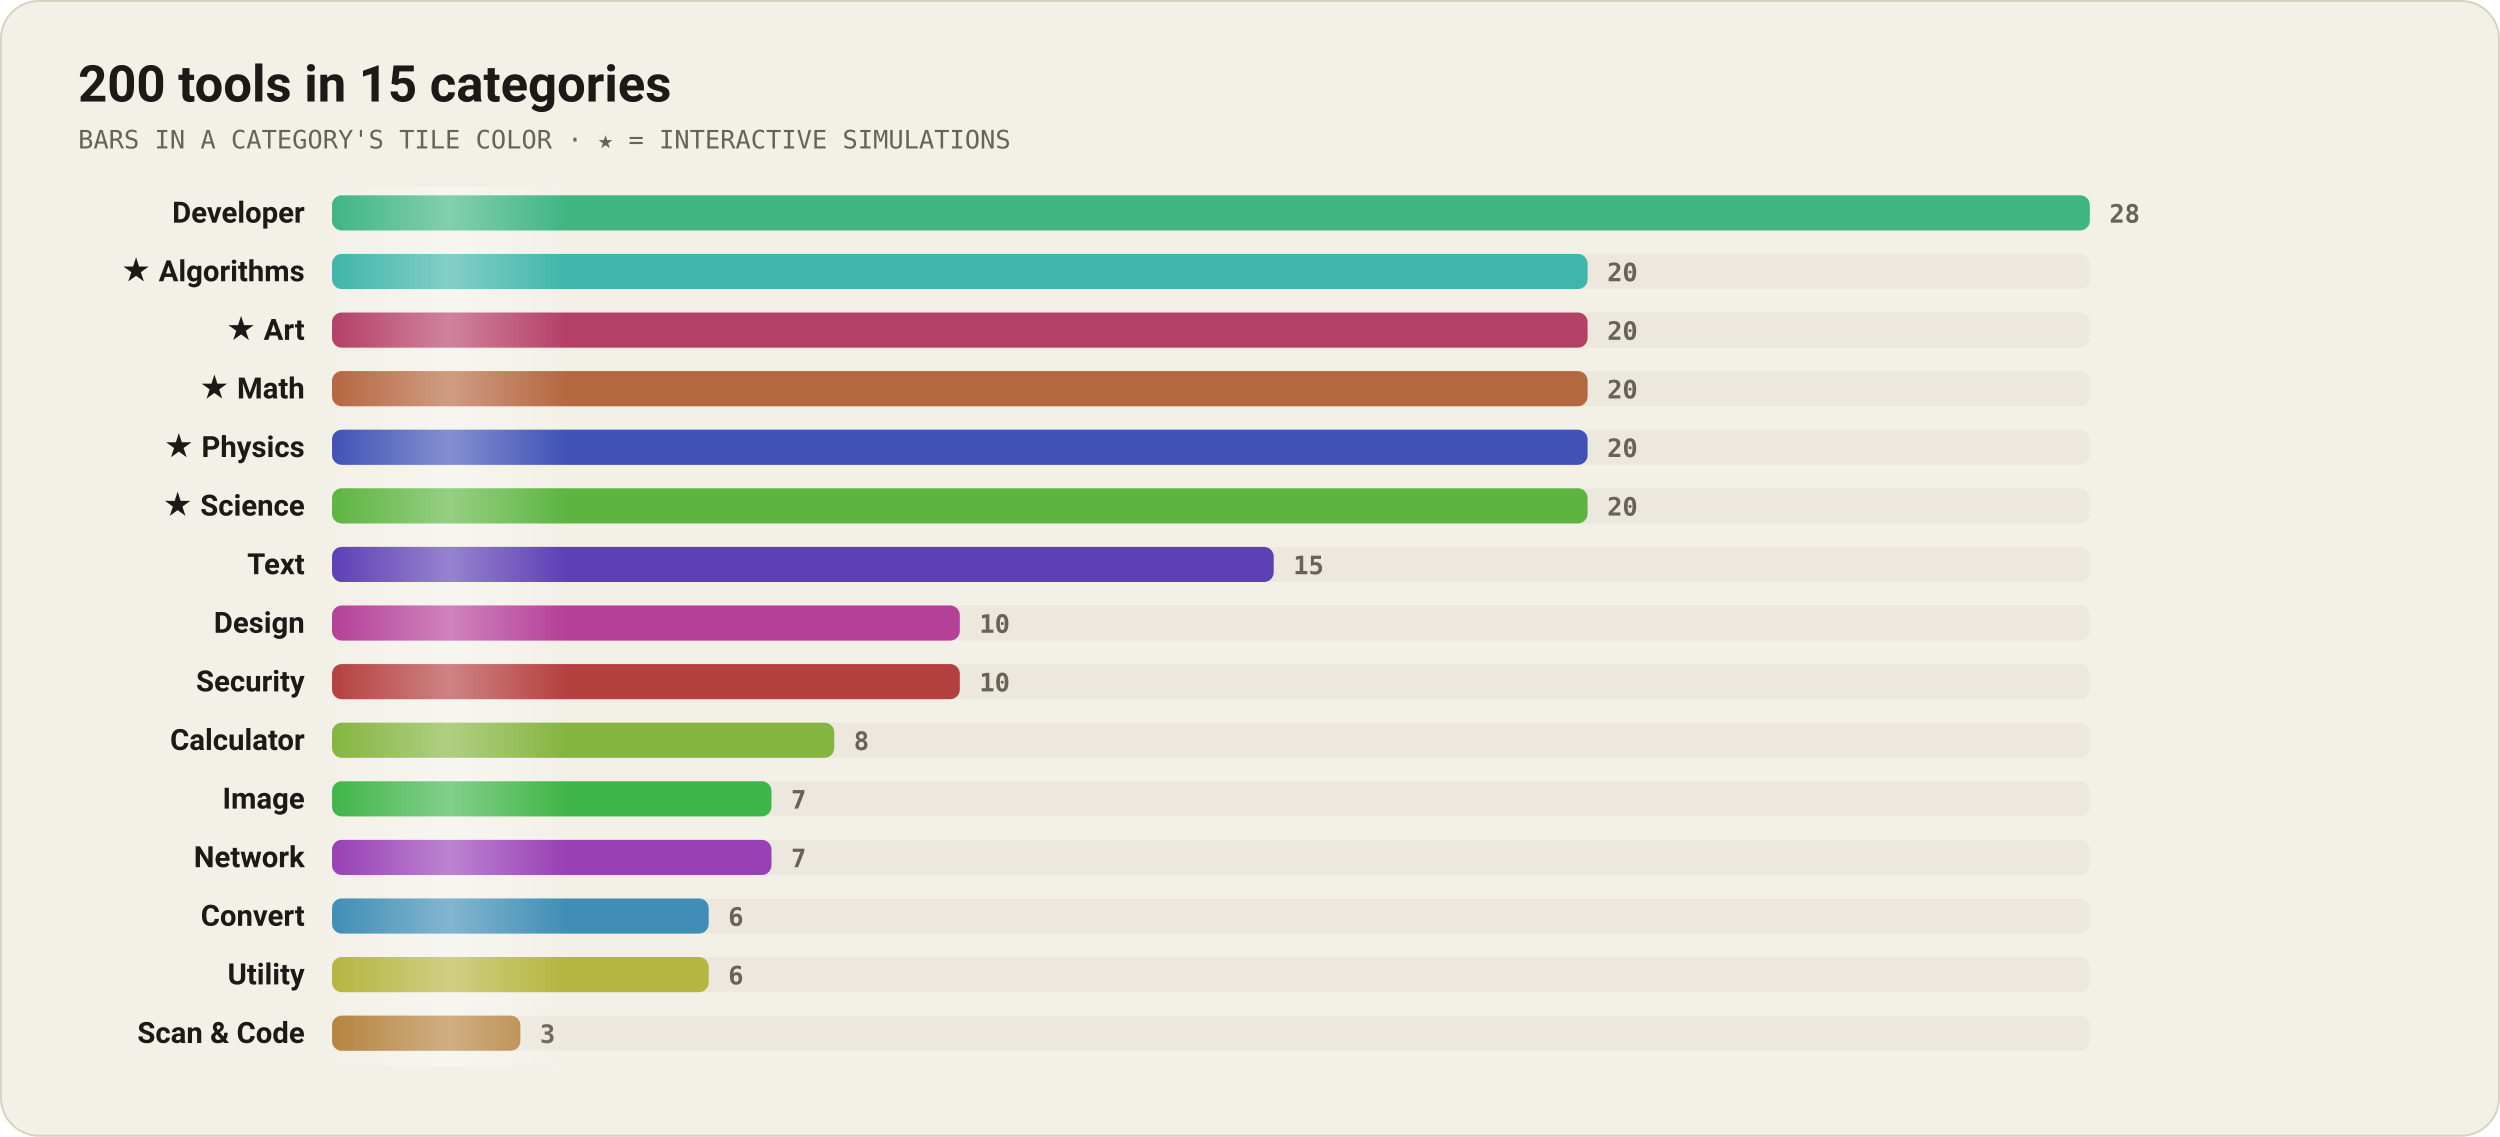
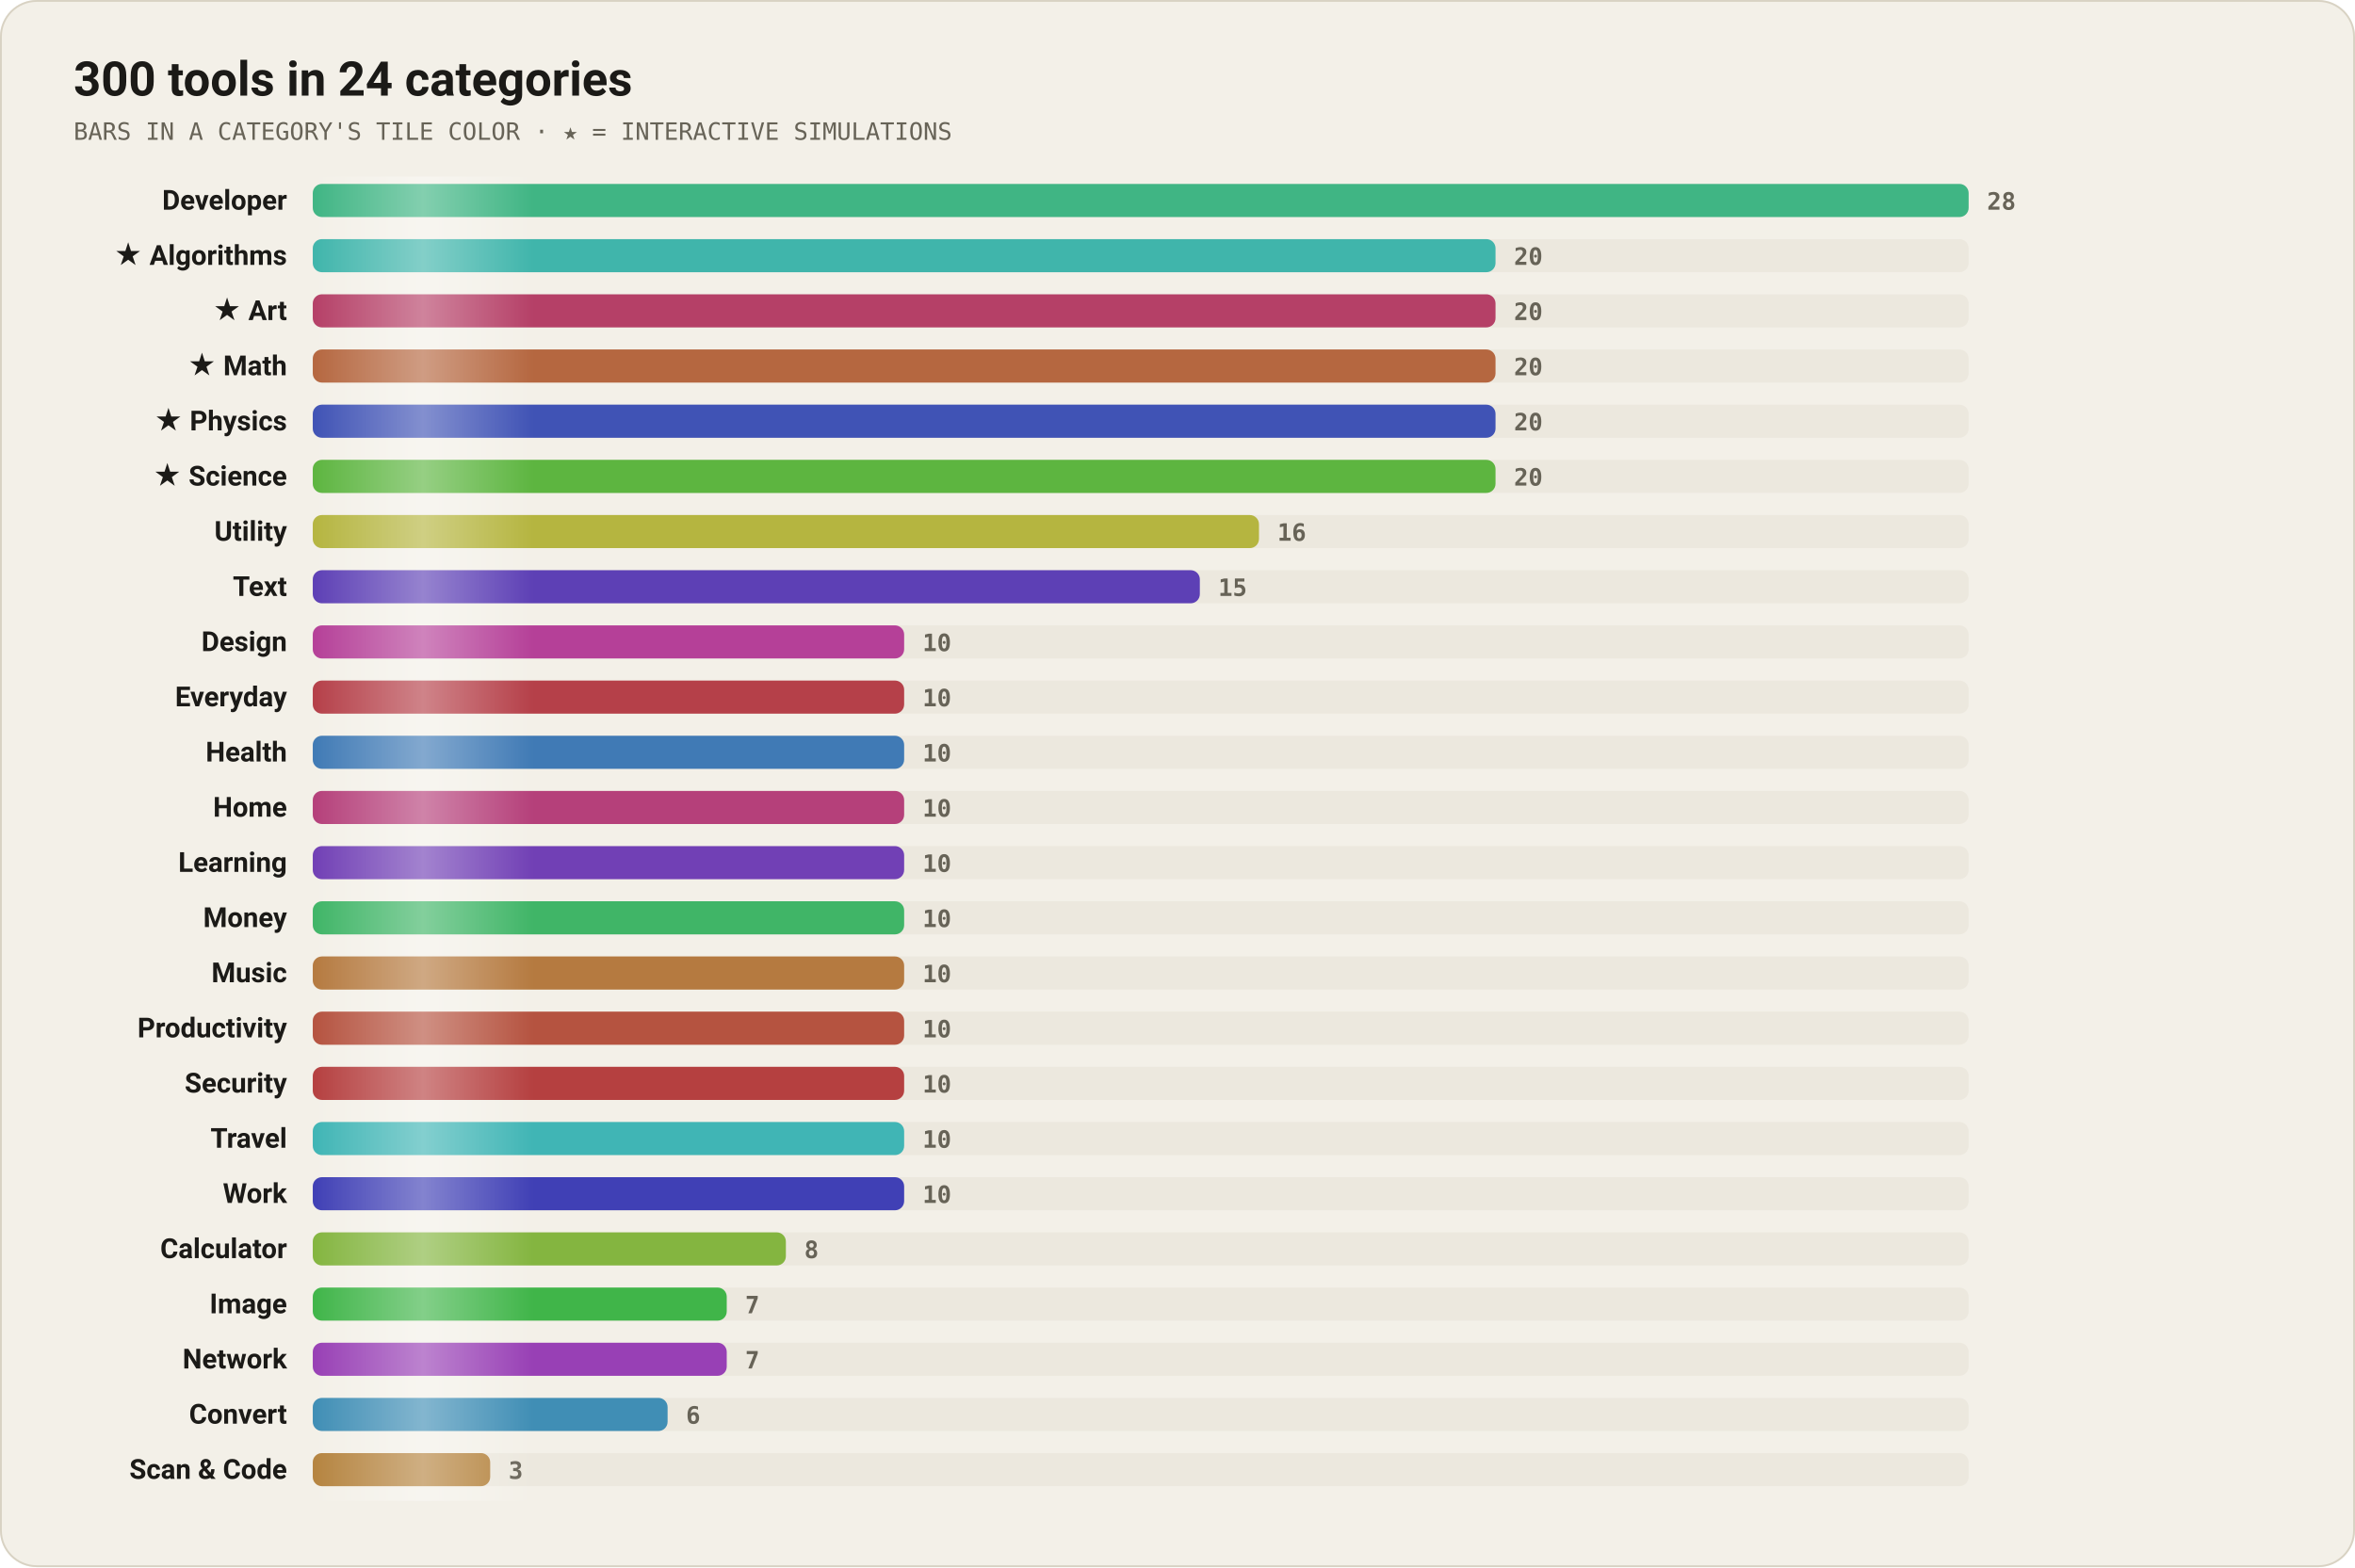
- <svg xmlns="http://www.w3.org/2000/svg" width="1280" height="582" viewBox="0 0 1280 582" role="img" aria-label="200 tools in 15 categories: Developer 28, Algorithms 20, Art 20, Math 20, Physics 20, Science 20, Text 15, Design 10, Security 10, Calculator 8, Image 7, Network 7, Convert 6, Utility 6, Scan and Code 3">
+ <svg xmlns="http://www.w3.org/2000/svg" width="1280" height="852" viewBox="0 0 1280 852" role="img" aria-label="300 tools in 24 categories: Developer 28, Algorithms 20, Art 20, Math 20, Physics 20, Science 20, Utility 16, Text 15, Design 10, Everyday 10, Health 10, Home 10, Learning 10, Money 10, Music 10, Productivity 10, Security 10, Travel 10, Work 10, Calculator 8, Image 7, Network 7, Convert 6, Scan and Code 3">
  <style>
  .t { font-family: 'Bricolage Grotesque', ui-sans-serif, system-ui, -apple-system, 'Segoe UI', Roboto, Helvetica, Arial, sans-serif; fill: #1b1a17; }
  .m { font-family: 'JetBrains Mono', ui-monospace, SFMono-Regular, Menlo, Consolas, monospace; fill: #676357; }
  @keyframes grow { from { transform: scaleX(0); } to { transform: scaleX(1); } }
  @keyframes fade { from { opacity: 0; } to { opacity: 1; } }
  @keyframes shine { 0%, 70% { transform: translateX(-120px); } 100% { transform: translateX(1020px); } }
  .bar { transform-box: fill-box; transform-origin: left; animation: grow 1.1s cubic-bezier(0.22, 1, 0.36, 1) both; }
  .n { animation: fade 0.5s ease-out both; }
  .shine { animation: shine 4s ease-in-out infinite; }
  @media (prefers-reduced-motion: reduce) { * { animation: none !important; } }
</style>
  <defs>
    <linearGradient id="sh" x1="0" x2="1">
      <stop offset="0" stop-color="#fff" stop-opacity="0" />
      <stop offset="0.5" stop-color="#fff" stop-opacity="0.35" />
      <stop offset="1" stop-color="#fff" stop-opacity="0" />
    </linearGradient>
  </defs>
-   <rect width="1280" height="582" rx="20" fill="#f3f0e8" />
-   <rect x="0.5" y="0.5" width="1279" height="581" rx="19.5" fill="none" stroke="#d8d2c3" />
-   <text x="40" y="52" class="t" font-size="26" font-weight="750">200 tools in 15 categories</text>
+   <rect width="1280" height="852" rx="20" fill="#f3f0e8" />
+   <rect x="0.5" y="0.5" width="1279" height="851" rx="19.5" fill="none" stroke="#d8d2c3" />
+   <text x="40" y="52" class="t" font-size="26" font-weight="750">300 tools in 24 categories</text>
  <text x="40" y="76" class="m" font-size="13">BARS IN A CATEGORY'S TILE COLOR · ★ = INTERACTIVE SIMULATIONS</text>
  <g>
    <text x="156" y="114" class="t" font-size="15" font-weight="600" text-anchor="end">Developer</text>
    <rect x="170" y="100" width="900" height="18" rx="5" fill="#ece8de" />
    <rect class="bar" style="animation-delay:0ms" x="170" y="100" width="900" height="18" rx="5" fill="hsl(155 48% 48%)" />
    <text class="n m" style="animation-delay:600ms" x="1080" y="114" font-size="13" font-weight="600">28</text>
  </g>
  <g>
    <text x="156" y="144" class="t" font-size="15" font-weight="600" text-anchor="end">★ Algorithms</text>
    <rect x="170" y="130" width="900" height="18" rx="5" fill="#ece8de" />
    <rect class="bar" style="animation-delay:70ms" x="170" y="130" width="642.857" height="18" rx="5" fill="hsl(175 48% 48%)" />
    <text class="n m" style="animation-delay:670ms" x="822.857" y="144" font-size="13" font-weight="600">20</text>
  </g>
  <g>
    <text x="156" y="174" class="t" font-size="15" font-weight="600" text-anchor="end">★ Art</text>
    <rect x="170" y="160" width="900" height="18" rx="5" fill="#ece8de" />
    <rect class="bar" style="animation-delay:140ms" x="170" y="160" width="642.857" height="18" rx="5" fill="hsl(340 48% 48%)" />
    <text class="n m" style="animation-delay:740ms" x="822.857" y="174" font-size="13" font-weight="600">20</text>
  </g>
  <g>
    <text x="156" y="204" class="t" font-size="15" font-weight="600" text-anchor="end">★ Math</text>
    <rect x="170" y="190" width="900" height="18" rx="5" fill="#ece8de" />
    <rect class="bar" style="animation-delay:210ms" x="170" y="190" width="642.857" height="18" rx="5" fill="hsl(20 48% 48%)" />
    <text class="n m" style="animation-delay:810ms" x="822.857" y="204" font-size="13" font-weight="600">20</text>
  </g>
  <g>
    <text x="156" y="234" class="t" font-size="15" font-weight="600" text-anchor="end">★ Physics</text>
    <rect x="170" y="220" width="900" height="18" rx="5" fill="#ece8de" />
    <rect class="bar" style="animation-delay:280ms" x="170" y="220" width="642.857" height="18" rx="5" fill="hsl(230 48% 48%)" />
    <text class="n m" style="animation-delay:880ms" x="822.857" y="234" font-size="13" font-weight="600">20</text>
  </g>
  <g>
    <text x="156" y="264" class="t" font-size="15" font-weight="600" text-anchor="end">★ Science</text>
    <rect x="170" y="250" width="900" height="18" rx="5" fill="#ece8de" />
    <rect class="bar" style="animation-delay:350ms" x="170" y="250" width="642.857" height="18" rx="5" fill="hsl(105 48% 48%)" />
    <text class="n m" style="animation-delay:950ms" x="822.857" y="264" font-size="13" font-weight="600">20</text>
  </g>
  <g>
-     <text x="156" y="294" class="t" font-size="15" font-weight="600" text-anchor="end">Text</text>
+     <text x="156" y="294" class="t" font-size="15" font-weight="600" text-anchor="end">Utility</text>
    <rect x="170" y="280" width="900" height="18" rx="5" fill="#ece8de" />
-     <rect class="bar" style="animation-delay:420ms" x="170" y="280" width="482.143" height="18" rx="5" fill="hsl(255 48% 48%)" />
-     <text class="n m" style="animation-delay:1020ms" x="662.143" y="294" font-size="13" font-weight="600">15</text>
+     <rect class="bar" style="animation-delay:420ms" x="170" y="280" width="514.286" height="18" rx="5" fill="hsl(60 48% 48%)" />
+     <text class="n m" style="animation-delay:1020ms" x="694.286" y="294" font-size="13" font-weight="600">16</text>
  </g>
  <g>
-     <text x="156" y="324" class="t" font-size="15" font-weight="600" text-anchor="end">Design</text>
+     <text x="156" y="324" class="t" font-size="15" font-weight="600" text-anchor="end">Text</text>
    <rect x="170" y="310" width="900" height="18" rx="5" fill="#ece8de" />
-     <rect class="bar" style="animation-delay:490ms" x="170" y="310" width="321.429" height="18" rx="5" fill="hsl(315 48% 48%)" />
-     <text class="n m" style="animation-delay:1090ms" x="501.429" y="324" font-size="13" font-weight="600">10</text>
+     <rect class="bar" style="animation-delay:490ms" x="170" y="310" width="482.143" height="18" rx="5" fill="hsl(255 48% 48%)" />
+     <text class="n m" style="animation-delay:1090ms" x="662.143" y="324" font-size="13" font-weight="600">15</text>
  </g>
  <g>
-     <text x="156" y="354" class="t" font-size="15" font-weight="600" text-anchor="end">Security</text>
+     <text x="156" y="354" class="t" font-size="15" font-weight="600" text-anchor="end">Design</text>
    <rect x="170" y="340" width="900" height="18" rx="5" fill="#ece8de" />
-     <rect class="bar" style="animation-delay:560ms" x="170" y="340" width="321.429" height="18" rx="5" fill="hsl(0 48% 48%)" />
+     <rect class="bar" style="animation-delay:560ms" x="170" y="340" width="321.429" height="18" rx="5" fill="hsl(315 48% 48%)" />
    <text class="n m" style="animation-delay:1160ms" x="501.429" y="354" font-size="13" font-weight="600">10</text>
  </g>
  <g>
-     <text x="156" y="384" class="t" font-size="15" font-weight="600" text-anchor="end">Calculator</text>
+     <text x="156" y="384" class="t" font-size="15" font-weight="600" text-anchor="end">Everyday</text>
    <rect x="170" y="370" width="900" height="18" rx="5" fill="#ece8de" />
-     <rect class="bar" style="animation-delay:630ms" x="170" y="370" width="257.143" height="18" rx="5" fill="hsl(85 48% 48%)" />
-     <text class="n m" style="animation-delay:1230ms" x="437.143" y="384" font-size="13" font-weight="600">8</text>
+     <rect class="bar" style="animation-delay:630ms" x="170" y="370" width="321.429" height="18" rx="5" fill="hsl(355 48% 48%)" />
+     <text class="n m" style="animation-delay:1230ms" x="501.429" y="384" font-size="13" font-weight="600">10</text>
  </g>
  <g>
-     <text x="156" y="414" class="t" font-size="15" font-weight="600" text-anchor="end">Image</text>
+     <text x="156" y="414" class="t" font-size="15" font-weight="600" text-anchor="end">Health</text>
    <rect x="170" y="400" width="900" height="18" rx="5" fill="#ece8de" />
-     <rect class="bar" style="animation-delay:700ms" x="170" y="400" width="225" height="18" rx="5" fill="hsl(125 48% 48%)" />
-     <text class="n m" style="animation-delay:1300ms" x="405" y="414" font-size="13" font-weight="600">7</text>
+     <rect class="bar" style="animation-delay:700ms" x="170" y="400" width="321.429" height="18" rx="5" fill="hsl(210 48% 48%)" />
+     <text class="n m" style="animation-delay:1300ms" x="501.429" y="414" font-size="13" font-weight="600">10</text>
  </g>
  <g>
-     <text x="156" y="444" class="t" font-size="15" font-weight="600" text-anchor="end">Network</text>
+     <text x="156" y="444" class="t" font-size="15" font-weight="600" text-anchor="end">Home</text>
    <rect x="170" y="430" width="900" height="18" rx="5" fill="#ece8de" />
-     <rect class="bar" style="animation-delay:770ms" x="170" y="430" width="225" height="18" rx="5" fill="hsl(285 48% 48%)" />
-     <text class="n m" style="animation-delay:1370ms" x="405" y="444" font-size="13" font-weight="600">7</text>
+     <rect class="bar" style="animation-delay:770ms" x="170" y="430" width="321.429" height="18" rx="5" fill="hsl(330 48% 48%)" />
+     <text class="n m" style="animation-delay:1370ms" x="501.429" y="444" font-size="13" font-weight="600">10</text>
  </g>
  <g>
-     <text x="156" y="474" class="t" font-size="15" font-weight="600" text-anchor="end">Convert</text>
+     <text x="156" y="474" class="t" font-size="15" font-weight="600" text-anchor="end">Learning</text>
    <rect x="170" y="460" width="900" height="18" rx="5" fill="#ece8de" />
-     <rect class="bar" style="animation-delay:840ms" x="170" y="460" width="192.857" height="18" rx="5" fill="hsl(200 48% 48%)" />
-     <text class="n m" style="animation-delay:1440ms" x="372.857" y="474" font-size="13" font-weight="600">6</text>
+     <rect class="bar" style="animation-delay:840ms" x="170" y="460" width="321.429" height="18" rx="5" fill="hsl(265 48% 48%)" />
+     <text class="n m" style="animation-delay:1440ms" x="501.429" y="474" font-size="13" font-weight="600">10</text>
  </g>
  <g>
-     <text x="156" y="504" class="t" font-size="15" font-weight="600" text-anchor="end">Utility</text>
+     <text x="156" y="504" class="t" font-size="15" font-weight="600" text-anchor="end">Money</text>
    <rect x="170" y="490" width="900" height="18" rx="5" fill="#ece8de" />
-     <rect class="bar" style="animation-delay:910ms" x="170" y="490" width="192.857" height="18" rx="5" fill="hsl(60 48% 48%)" />
-     <text class="n m" style="animation-delay:1510ms" x="372.857" y="504" font-size="13" font-weight="600">6</text>
+     <rect class="bar" style="animation-delay:910ms" x="170" y="490" width="321.429" height="18" rx="5" fill="hsl(140 48% 48%)" />
+     <text class="n m" style="animation-delay:1510ms" x="501.429" y="504" font-size="13" font-weight="600">10</text>
  </g>
  <g>
-     <text x="156" y="534" class="t" font-size="15" font-weight="600" text-anchor="end">Scan &amp; Code</text>
+     <text x="156" y="534" class="t" font-size="15" font-weight="600" text-anchor="end">Music</text>
    <rect x="170" y="520" width="900" height="18" rx="5" fill="#ece8de" />
-     <rect class="bar" style="animation-delay:980ms" x="170" y="520" width="96.429" height="18" rx="5" fill="hsl(35 48% 48%)" />
-     <text class="n m" style="animation-delay:1580ms" x="276.429" y="534" font-size="13" font-weight="600">3</text>
+     <rect class="bar" style="animation-delay:980ms" x="170" y="520" width="321.429" height="18" rx="5" fill="hsl(30 48% 48%)" />
+     <text class="n m" style="animation-delay:1580ms" x="501.429" y="534" font-size="13" font-weight="600">10</text>
+   </g>
+   <g>
+     <text x="156" y="564" class="t" font-size="15" font-weight="600" text-anchor="end">Productivity</text>
+     <rect x="170" y="550" width="900" height="18" rx="5" fill="#ece8de" />
+     <rect class="bar" style="animation-delay:1050ms" x="170" y="550" width="321.429" height="18" rx="5" fill="hsl(10 48% 48%)" />
+     <text class="n m" style="animation-delay:1650ms" x="501.429" y="564" font-size="13" font-weight="600">10</text>
+   </g>
+   <g>
+     <text x="156" y="594" class="t" font-size="15" font-weight="600" text-anchor="end">Security</text>
+     <rect x="170" y="580" width="900" height="18" rx="5" fill="#ece8de" />
+     <rect class="bar" style="animation-delay:1120ms" x="170" y="580" width="321.429" height="18" rx="5" fill="hsl(0 48% 48%)" />
+     <text class="n m" style="animation-delay:1720ms" x="501.429" y="594" font-size="13" font-weight="600">10</text>
+   </g>
+   <g>
+     <text x="156" y="624" class="t" font-size="15" font-weight="600" text-anchor="end">Travel</text>
+     <rect x="170" y="610" width="900" height="18" rx="5" fill="#ece8de" />
+     <rect class="bar" style="animation-delay:1190ms" x="170" y="610" width="321.429" height="18" rx="5" fill="hsl(180 48% 48%)" />
+     <text class="n m" style="animation-delay:1790ms" x="501.429" y="624" font-size="13" font-weight="600">10</text>
+   </g>
+   <g>
+     <text x="156" y="654" class="t" font-size="15" font-weight="600" text-anchor="end">Work</text>
+     <rect x="170" y="640" width="900" height="18" rx="5" fill="#ece8de" />
+     <rect class="bar" style="animation-delay:1260ms" x="170" y="640" width="321.429" height="18" rx="5" fill="hsl(240 48% 48%)" />
+     <text class="n m" style="animation-delay:1860ms" x="501.429" y="654" font-size="13" font-weight="600">10</text>
+   </g>
+   <g>
+     <text x="156" y="684" class="t" font-size="15" font-weight="600" text-anchor="end">Calculator</text>
+     <rect x="170" y="670" width="900" height="18" rx="5" fill="#ece8de" />
+     <rect class="bar" style="animation-delay:1330ms" x="170" y="670" width="257.143" height="18" rx="5" fill="hsl(85 48% 48%)" />
+     <text class="n m" style="animation-delay:1930ms" x="437.143" y="684" font-size="13" font-weight="600">8</text>
+   </g>
+   <g>
+     <text x="156" y="714" class="t" font-size="15" font-weight="600" text-anchor="end">Image</text>
+     <rect x="170" y="700" width="900" height="18" rx="5" fill="#ece8de" />
+     <rect class="bar" style="animation-delay:1400ms" x="170" y="700" width="225" height="18" rx="5" fill="hsl(125 48% 48%)" />
+     <text class="n m" style="animation-delay:2000ms" x="405" y="714" font-size="13" font-weight="600">7</text>
+   </g>
+   <g>
+     <text x="156" y="744" class="t" font-size="15" font-weight="600" text-anchor="end">Network</text>
+     <rect x="170" y="730" width="900" height="18" rx="5" fill="#ece8de" />
+     <rect class="bar" style="animation-delay:1470ms" x="170" y="730" width="225" height="18" rx="5" fill="hsl(285 48% 48%)" />
+     <text class="n m" style="animation-delay:2070ms" x="405" y="744" font-size="13" font-weight="600">7</text>
+   </g>
+   <g>
+     <text x="156" y="774" class="t" font-size="15" font-weight="600" text-anchor="end">Convert</text>
+     <rect x="170" y="760" width="900" height="18" rx="5" fill="#ece8de" />
+     <rect class="bar" style="animation-delay:1540ms" x="170" y="760" width="192.857" height="18" rx="5" fill="hsl(200 48% 48%)" />
+     <text class="n m" style="animation-delay:2140ms" x="372.857" y="774" font-size="13" font-weight="600">6</text>
+   </g>
+   <g>
+     <text x="156" y="804" class="t" font-size="15" font-weight="600" text-anchor="end">Scan &amp; Code</text>
+     <rect x="170" y="790" width="900" height="18" rx="5" fill="#ece8de" />
+     <rect class="bar" style="animation-delay:1610ms" x="170" y="790" width="96.429" height="18" rx="5" fill="hsl(35 48% 48%)" />
+     <text class="n m" style="animation-delay:2210ms" x="276.429" y="804" font-size="13" font-weight="600">3</text>
  </g>
  <clipPath id="barsclip">
-     <rect x="170" y="96" width="900" height="450" />
+     <rect x="170" y="96" width="900" height="720" />
  </clipPath>
  <g clip-path="url(#barsclip)">
-     <rect class="shine" x="170" y="96" width="120" height="450" fill="url(#sh)" />
+     <rect class="shine" x="170" y="96" width="120" height="720" fill="url(#sh)" />
  </g>
</svg>
